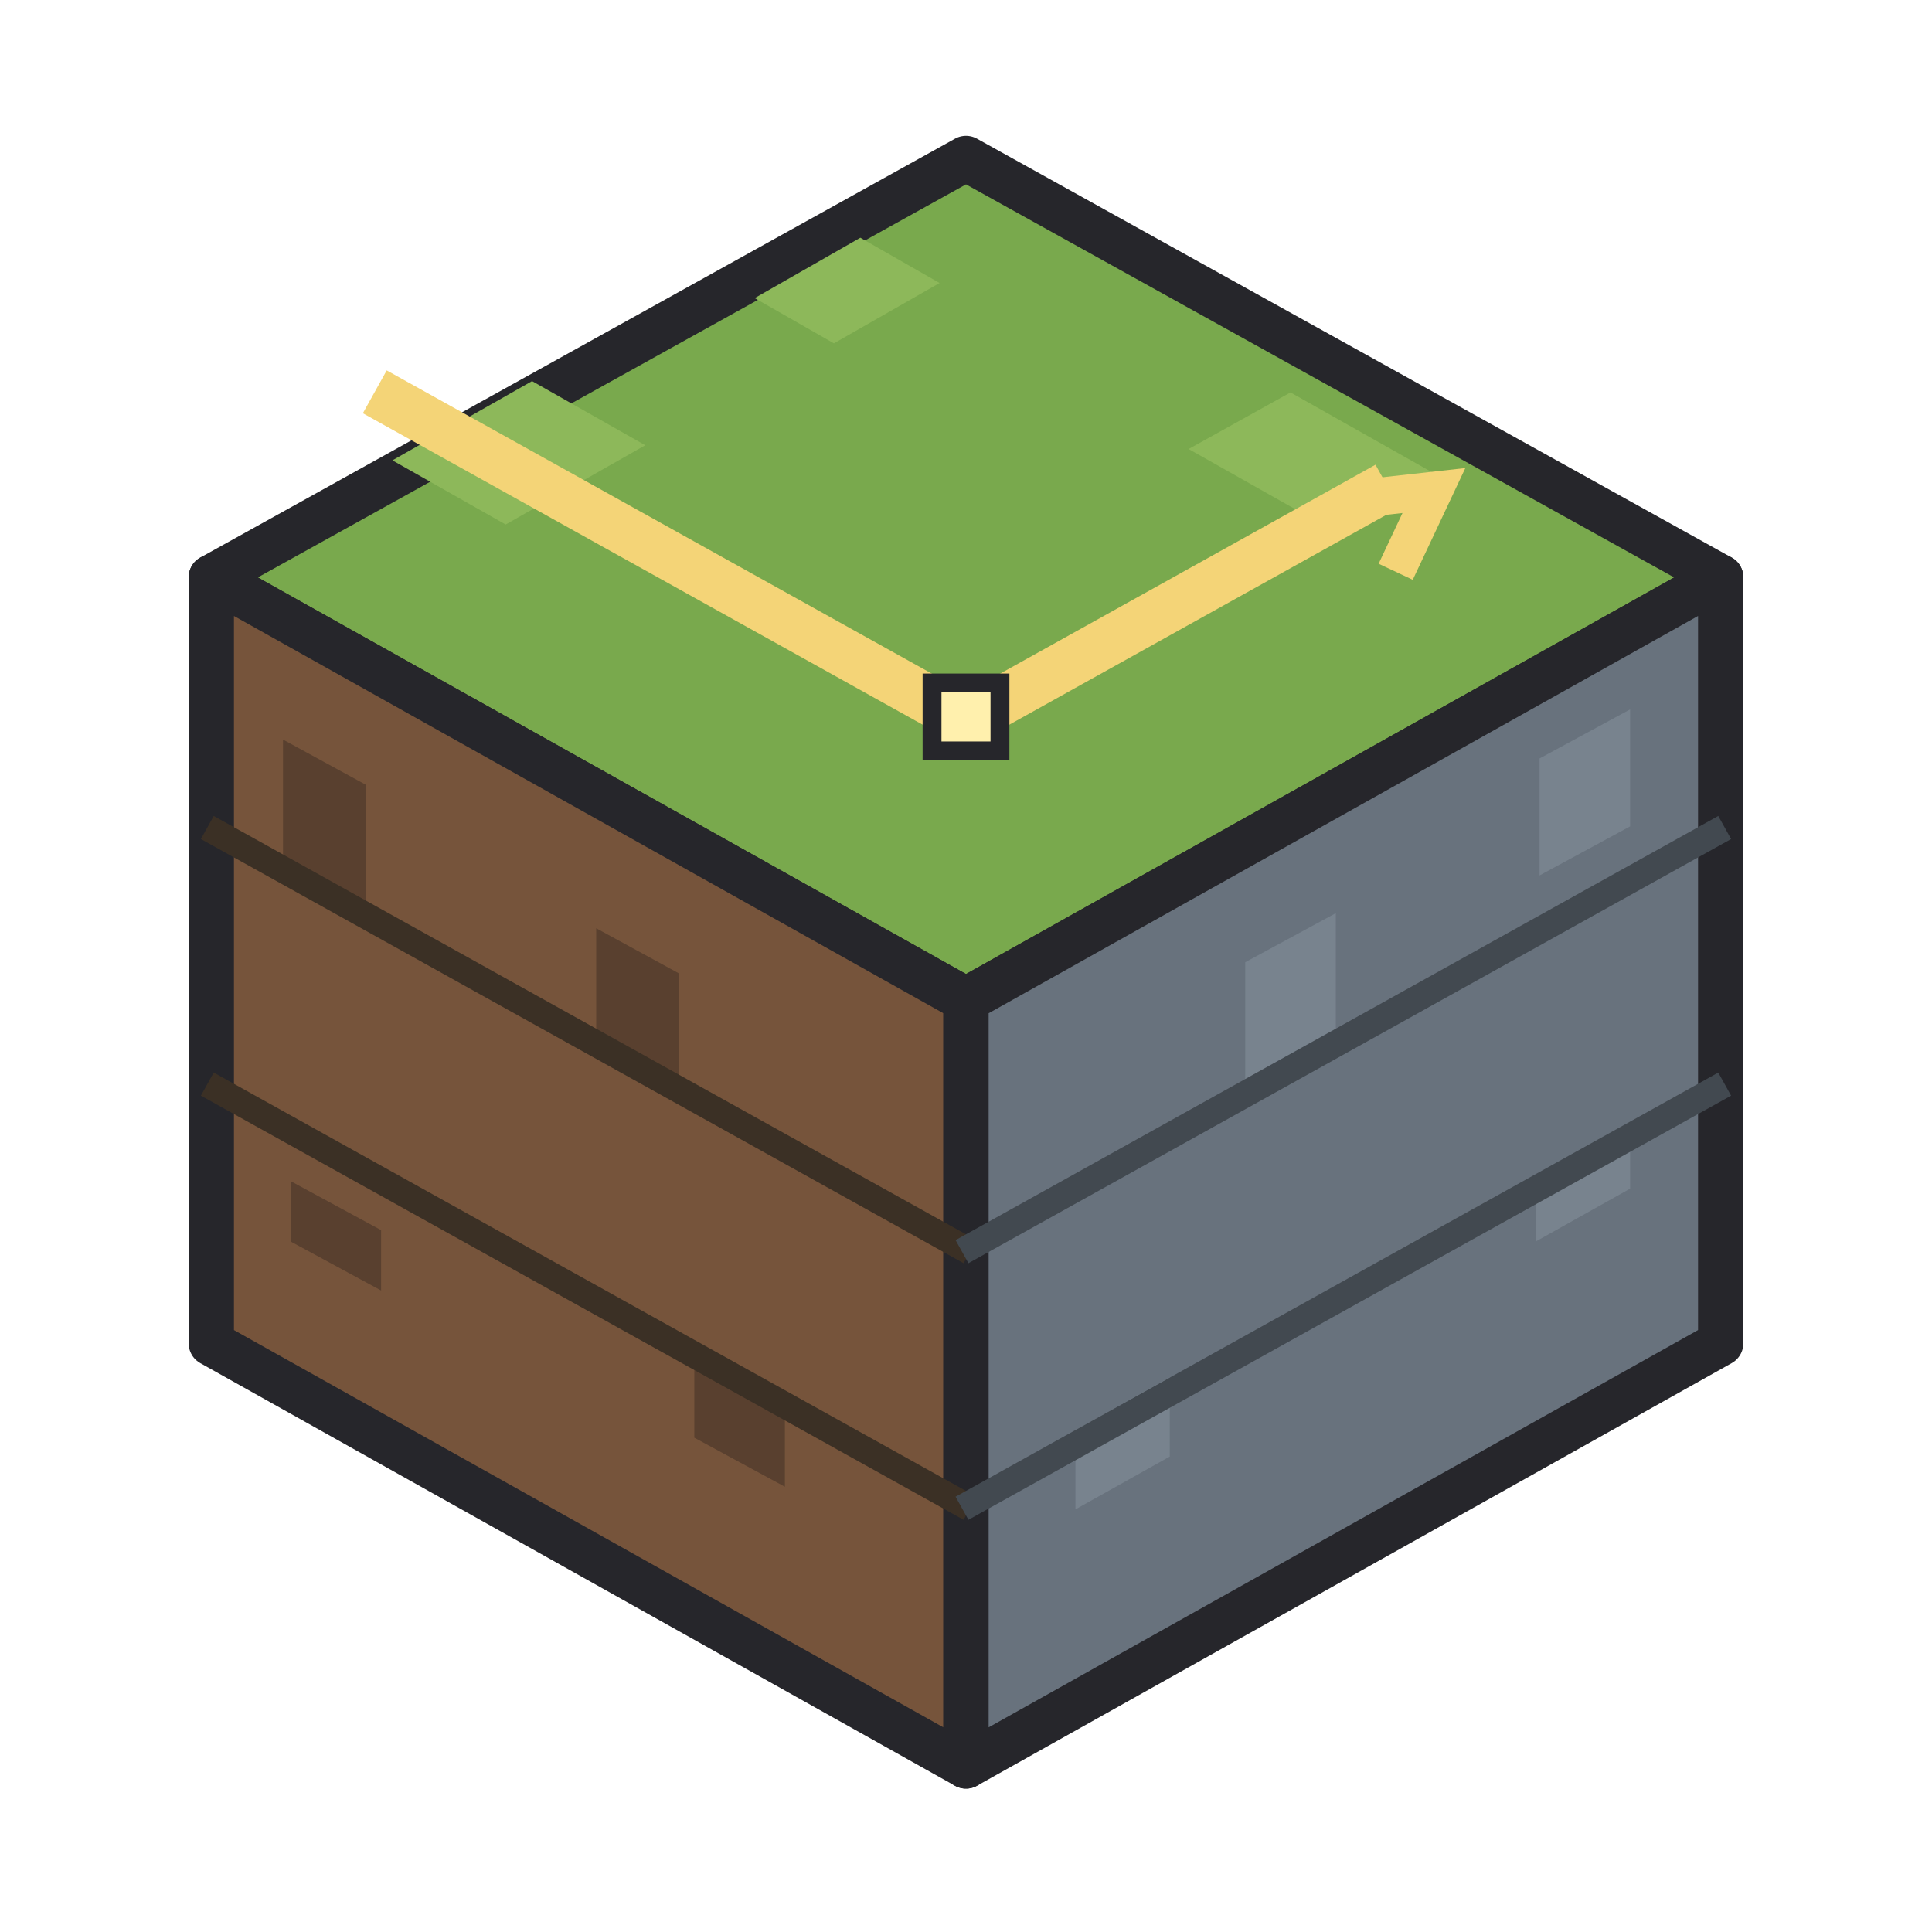
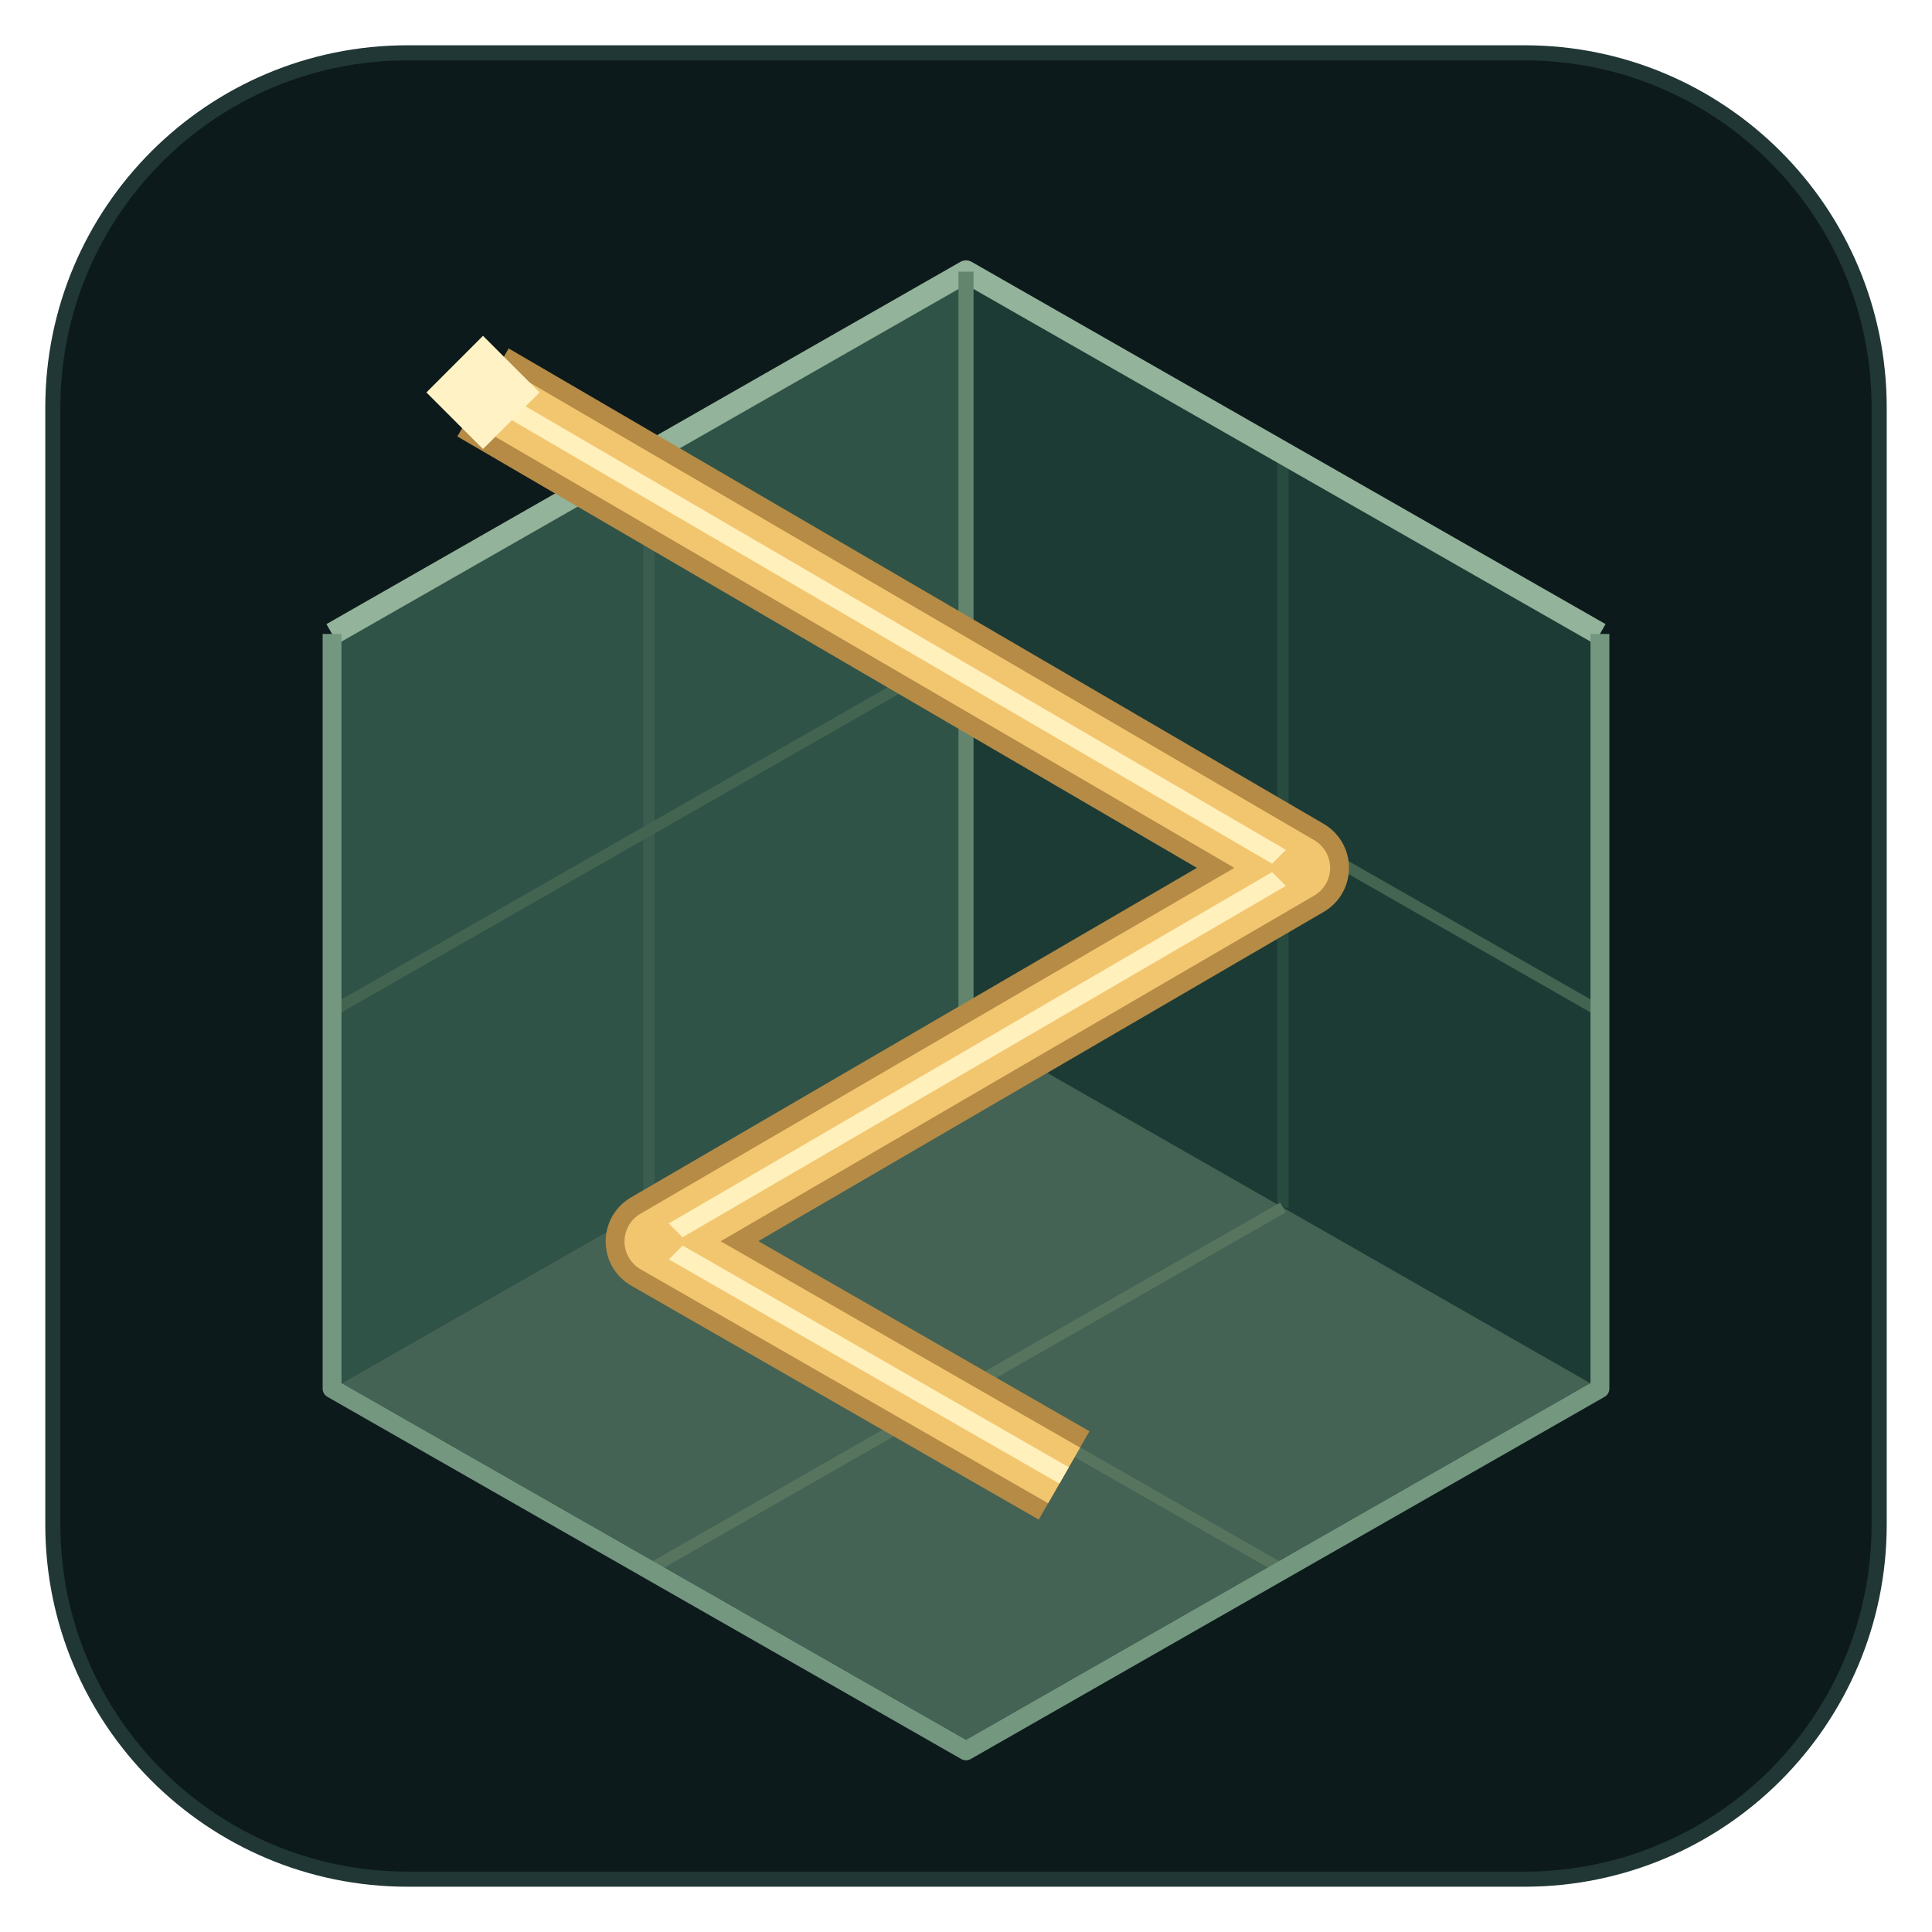
<svg xmlns="http://www.w3.org/2000/svg" viewBox="0 0 512 512" role="img" aria-labelledby="title desc">
-   <g stroke="#26262b" stroke-width="12" stroke-linejoin="round" stroke-linecap="square">
-     <path d="M256 42 456 153 256 265 56 153Z" fill="#79a94d" />
-     <path d="M56 153 256 265V468L56 356Z" fill="#76543b" />
-     <path d="M456 153 256 265V468L456 356Z" fill="#68727d" />
-   </g>
-   <g fill="#8db85a">
-     <path d="m104 122 37-21 30 17-37 21z" />
-     <path d="m342 104 39 22-27 15-39-22z" />
-     <path d="m200 79 28-16 21 12-28 16z" />
-   </g>
-   <g fill="#59402f">
-     <path d="m75 196 22 12v31l-22-12z" />
-     <path d="m158 246 22 12v31l-22-12z" />
-     <path d="m77 313 24 13v16l-24-13z" />
-     <path d="m184 361 24 13v20l-24-13z" />
-   </g>
-   <g fill="#78838e">
-     <path d="m408 201 24-13v31l-24 13z" />
-     <path d="m330 255 24-13v31l-24 13z" />
-     <path d="m407 312 25-14v17l-25 14z" />
-     <path d="m285 379 25-14v21l-25 14z" />
-   </g>
-   <g fill="none" stroke="#3b3025" stroke-width="7" stroke-linecap="square">
-     <path d="m58 221 196 109M58 289l196 109" />
-   </g>
-   <g fill="none" stroke="#424950" stroke-width="7" stroke-linecap="square">
-     <path d="m454 221-196 109M454 289l-196 109" />
-   </g>
-   <path d="m105 107 151 84 106-59" fill="none" stroke="#f4d477" stroke-width="13" stroke-linecap="square" stroke-linejoin="miter" />
-   <path d="m362 132 18-2-8 17" fill="none" stroke="#f4d477" stroke-width="10" stroke-linecap="square" stroke-linejoin="miter" />
-   <rect x="247" y="181" width="18" height="18" fill="#fff0ad" stroke="#26262b" stroke-width="5" />
+   <rect x="12" y="12" width="488" height="488" rx="96" fill="#203735" />
+   <rect x="16" y="16" width="480" height="480" rx="92" fill="#0d1a1b" />
+   <polygon points="88,168 256,72 256,272 88,368" fill="#305348" />
+   <polygon points="256,72 424,168 424,368 256,272" fill="#1c3b35" />
+   <polygon points="88,368 256,272 424,368 256,464" fill="#446354" />
+   <polyline points="172,120 172,320" fill="none" stroke="#3a5d50" stroke-width="3" stroke-linejoin="round" />
+   <polyline points="340,120 340,320" fill="none" stroke="#284b40" stroke-width="3" stroke-linejoin="round" />
+   <polyline points="88,268 256,172 424,268" fill="none" stroke="#426451" stroke-width="3" stroke-linejoin="round" />
+   <polyline points="172,320 340,416" fill="none" stroke="#56745e" stroke-width="3" stroke-linejoin="round" />
+   <polyline points="340,320 172,416" fill="none" stroke="#56745e" stroke-width="3" stroke-linejoin="round" />
+   <polyline points="88,168 256,72 424,168" fill="none" stroke="#93b39a" stroke-width="6" stroke-linejoin="round" />
+   <polyline points="88,168 88,368 256,464 424,368 424,168" fill="none" stroke="#749780" stroke-width="5" stroke-linejoin="round" />
+   <polyline points="256,72 256,272" fill="none" stroke="#63856d" stroke-width="4" stroke-linejoin="round" />
+   <polyline points="128,104 344,230 174,329 282,391" fill="none" stroke="#b58b46" stroke-width="27" stroke-linejoin="round" />
+   <polyline points="128,104 344,230 174,329 282,391" fill="none" stroke="#f2c66f" stroke-width="17" stroke-linejoin="round" />
+   <polyline points="128,104 344,230 174,329 282,391" fill="none" stroke="#fff0bc" stroke-width="5" stroke-linejoin="round" />
+   <polygon points="344,222 352,230 344,238 336,230" fill="#f2c66f" />
+   <polygon points="174,321 182,329 174,337 166,329" fill="#f2c66f" />
+   <polygon points="128,89 143,104 128,119 113,104" fill="#fff2c4" />
</svg>
